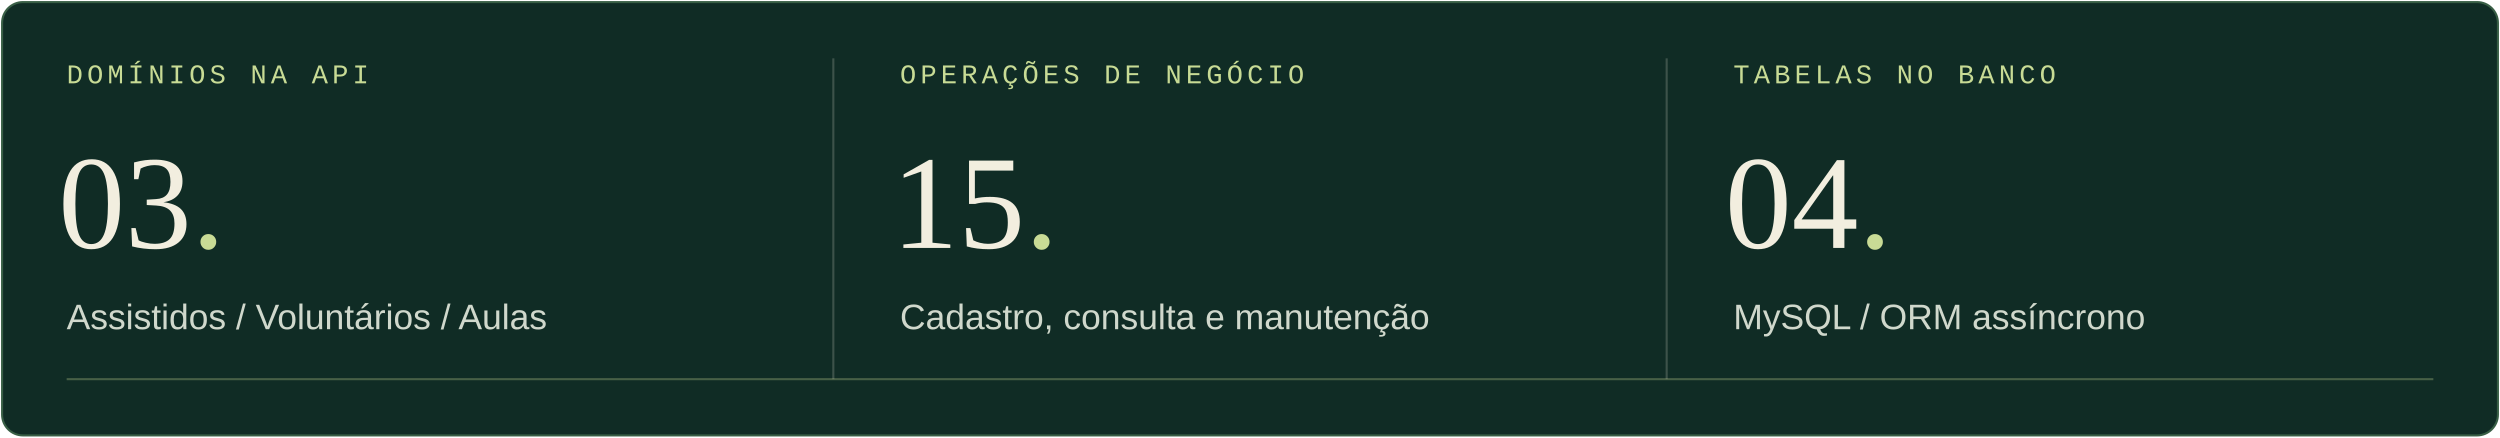
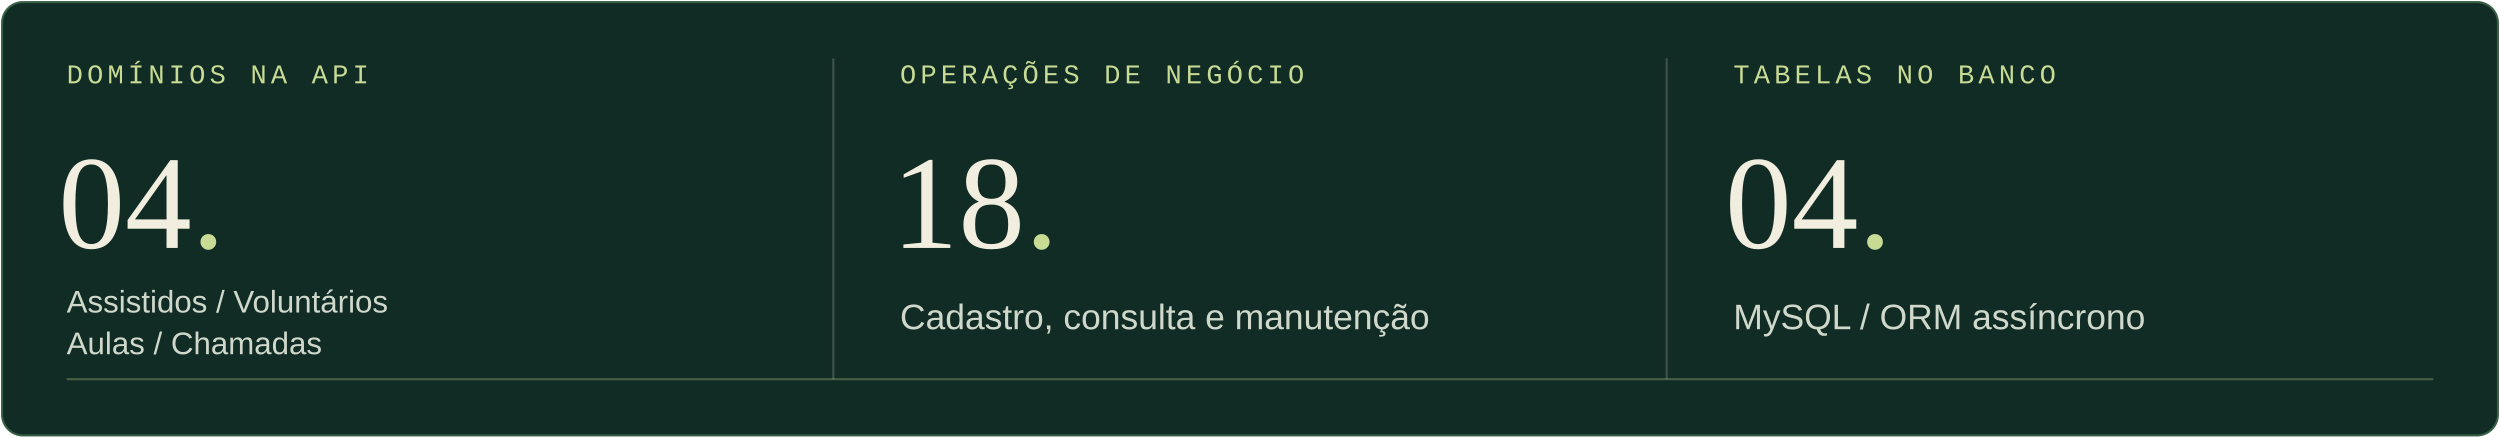
<svg xmlns="http://www.w3.org/2000/svg" width="1200" height="210" viewBox="0 0 1200 210" fill="none" role="img" aria-labelledby="title desc">
  <rect x="1" y="1" width="1198" height="208" rx="10" fill="#102C25" stroke="#385E45" />
  <path d="M400 28v154M800 28v154" stroke="#F2EEDF" stroke-opacity=".2" />
  <g font-family="'Courier New', monospace" font-size="13" letter-spacing="2" fill="#C8DB95">
    <text x="32" y="40">DOMÍNIOS NA API</text>
    <text x="432" y="40">OPERAÇÕES DE NEGÓCIO</text>
    <text x="832" y="40">TABELAS NO BANCO</text>
  </g>
  <g font-family="Georgia, 'Times New Roman', serif" font-size="64" fill="#F2EEDF">
-     <text x="28" y="119">03<tspan fill="#C8DB95">.</tspan>
+     <text x="28" y="119">04<tspan fill="#C8DB95">.</tspan>
    </text>
-     <text x="428" y="119">15<tspan fill="#C8DB95">.</tspan>
+     <text x="428" y="119">18<tspan fill="#C8DB95">.</tspan>
    </text>
    <text x="828" y="119">04<tspan fill="#C8DB95">.</tspan>
    </text>
  </g>
  <g font-family="Arial, Helvetica, sans-serif" font-size="17" fill="#D0D8CC">
-     <text x="32" y="158">Assistidos / Voluntários / Aulas</text>
+     <text x="32" y="150" font-size="15">Assistidos / Voluntários</text>
+     <text x="32" y="170" font-size="15">Aulas / Chamadas</text>
    <text x="432" y="158">Cadastro, consulta e manutenção</text>
    <text x="832" y="158">MySQL / ORM assíncrono</text>
  </g>
  <path d="M32 182h1136" stroke="#C8DB95" stroke-opacity=".3" />
</svg>
